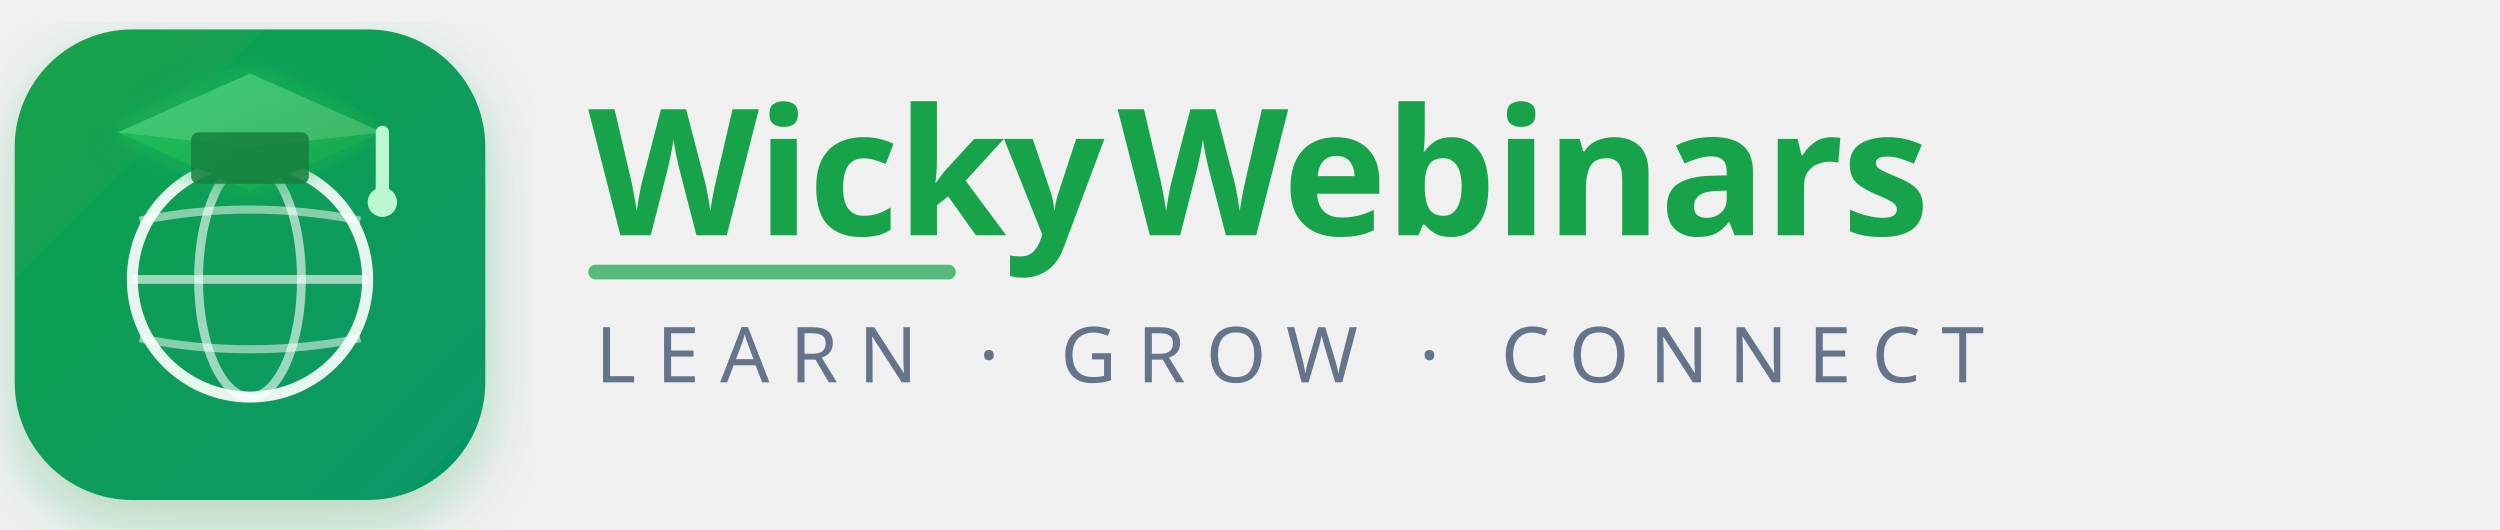
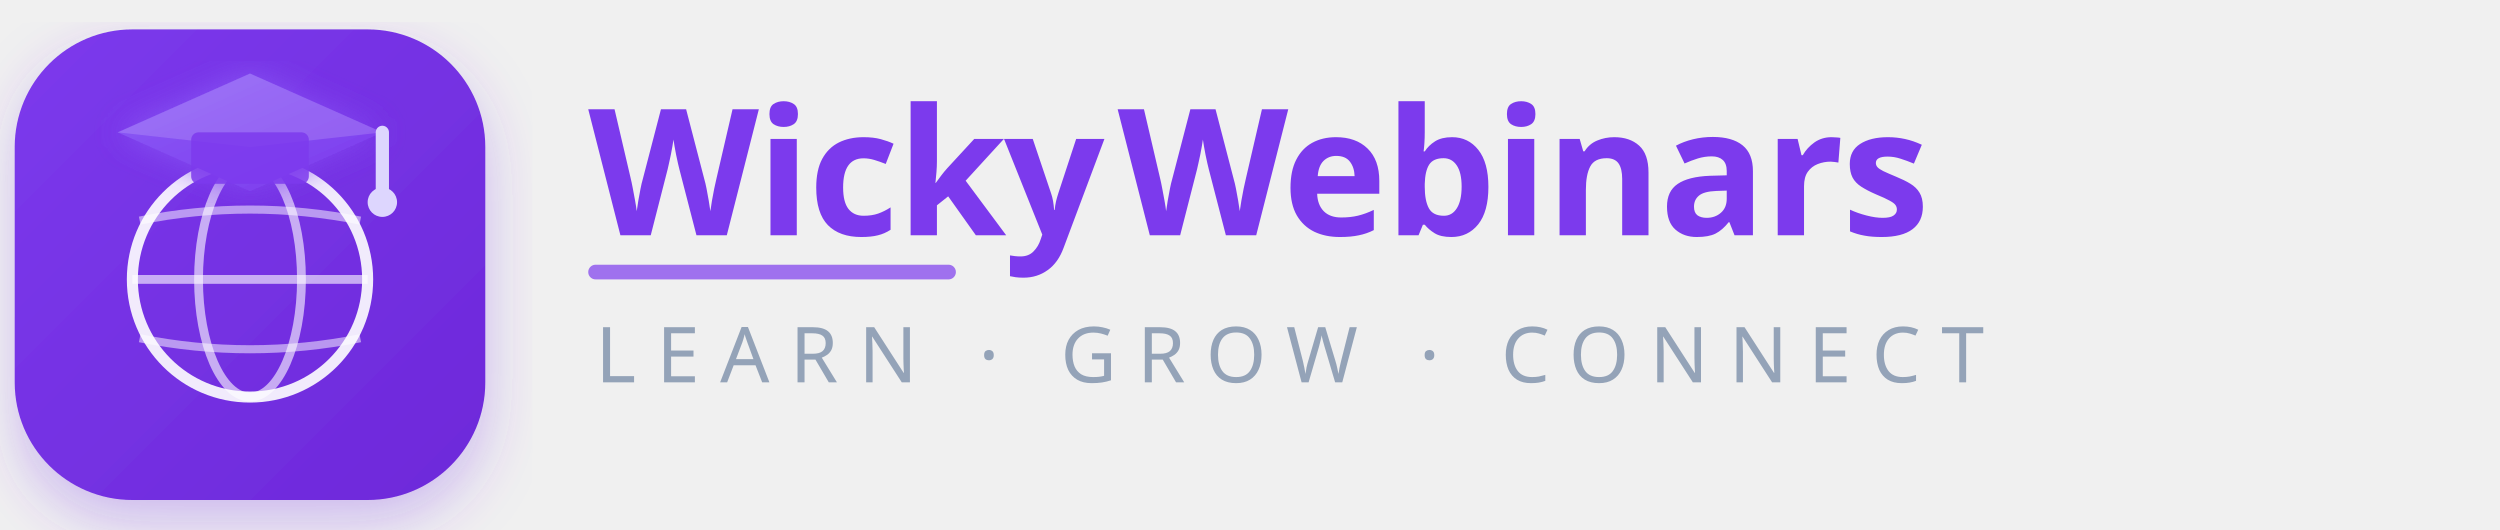
<svg xmlns="http://www.w3.org/2000/svg" viewBox="0 0 340 72" width="340" height="72">
  <defs>
    <linearGradient id="globeGrad" x1="0%" y1="0%" x2="100%" y2="100%">
-       <stop offset="0%" style="stop-color:#16a34a" />
-       <stop offset="100%" style="stop-color:#059669" />
+       <stop offset="0%" style="stop-color:#7c3aed" />
+       <stop offset="100%" style="stop-color:#6d28d9" />
    </linearGradient>
    <linearGradient id="capGrad" x1="0%" y1="0%" x2="100%" y2="100%">
-       <stop offset="0%" style="stop-color:#22c55e" />
-       <stop offset="100%" style="stop-color:#16a34a" />
+       <stop offset="0%" style="stop-color:#8b5cf6" />
+       <stop offset="100%" style="stop-color:#7c3aed" />
    </linearGradient>
    <linearGradient id="textGrad" x1="0%" y1="0%" x2="100%" y2="0%">
      <stop offset="0%" style="stop-color:#0f172a" />
      <stop offset="100%" style="stop-color:#1e293b" />
    </linearGradient>
    <filter id="glow">
      <feGaussianBlur stdDeviation="2" result="coloredBlur" />
      <feMerge>
        <feMergeNode in="coloredBlur" />
        <feMergeNode in="SourceGraphic" />
      </feMerge>
    </filter>
    <filter id="shadow">
-       <feDropShadow dx="0" dy="3" stdDeviation="4" flood-color="#16a34a" flood-opacity="0.3" />
+       <feDropShadow dx="0" dy="3" stdDeviation="4" flood-color="#7c3aed" flood-opacity="0.3" />
    </filter>
  </defs>
  <rect x="2" y="4" width="64" height="64" rx="16" fill="url(#globeGrad)" filter="url(#shadow)" />
  <circle cx="34" cy="38" r="16" fill="none" stroke="white" stroke-width="1.5" opacity="0.9" />
  <ellipse cx="34" cy="38" rx="7" ry="16" fill="none" stroke="white" stroke-width="1.2" opacity="0.6" />
  <line x1="18" y1="38" x2="50" y2="38" stroke="white" stroke-width="1.2" opacity="0.6" />
  <path d="M 19 30 Q 34 27 49 30" fill="none" stroke="white" stroke-width="1.1" opacity="0.5" />
  <path d="M 19 46 Q 34 49 49 46" fill="none" stroke="white" stroke-width="1.1" opacity="0.5" />
  <polygon points="34,10 52,18 34,26 16,18" fill="url(#capGrad)" filter="url(#glow)" />
  <polygon points="34,10 52,18 34,20 16,18" fill="white" opacity="0.15" />
-   <rect x="26" y="18" width="16" height="7" rx="1" fill="#15803d" opacity="0.85" />
-   <line x1="52" y1="18" x2="52" y2="26" stroke="#bbf7d0" stroke-width="1.8" stroke-linecap="round" />
-   <circle cx="52" cy="27.5" r="2" fill="#bbf7d0" />
-   <text x="80" y="32" font-family="'Trebuchet MS', 'Segoe UI', sans-serif" font-size="24" font-weight="800" letter-spacing="-0.3" fill="#16a34a">Wicky</text>
-   <text x="152" y="32" font-family="'Trebuchet MS', 'Segoe UI', sans-serif" font-size="24" font-weight="800" letter-spacing="-0.3" fill="#16a34a">Webinars</text>
-   <text x="81" y="52" font-family="'Trebuchet MS', 'Segoe UI', sans-serif" font-size="10.5" font-weight="500" letter-spacing="2.8" fill="#64748b">LEARN · GROW · CONNECT</text>
-   <rect x="80" y="36" width="50" height="2" rx="1" fill="#16a34a" opacity="0.7" />
+   <rect x="26" y="18" width="16" height="7" rx="1" fill="#7c3aed" opacity="0.85" />
+   <line x1="52" y1="18" x2="52" y2="26" stroke="#ddd6fe" stroke-width="1.8" stroke-linecap="round" />
+   <circle cx="52" cy="27.5" r="2" fill="#ddd6fe" />
+   <text x="80" y="32" font-family="'Trebuchet MS', 'Segoe UI', sans-serif" font-size="24" font-weight="800" letter-spacing="-0.3" fill="#7c3aed">Wicky</text>
+   <text x="152" y="32" font-family="'Trebuchet MS', 'Segoe UI', sans-serif" font-size="24" font-weight="800" letter-spacing="-0.3" fill="#7c3aed">Webinars</text>
+   <text x="81" y="52" font-family="'Trebuchet MS', 'Segoe UI', sans-serif" font-size="10.5" font-weight="500" letter-spacing="2.8" fill="#94a3b8">LEARN · GROW · CONNECT</text>
+   <rect x="80" y="36" width="50" height="2" rx="1" fill="#7c3aed" opacity="0.7" />
</svg>
